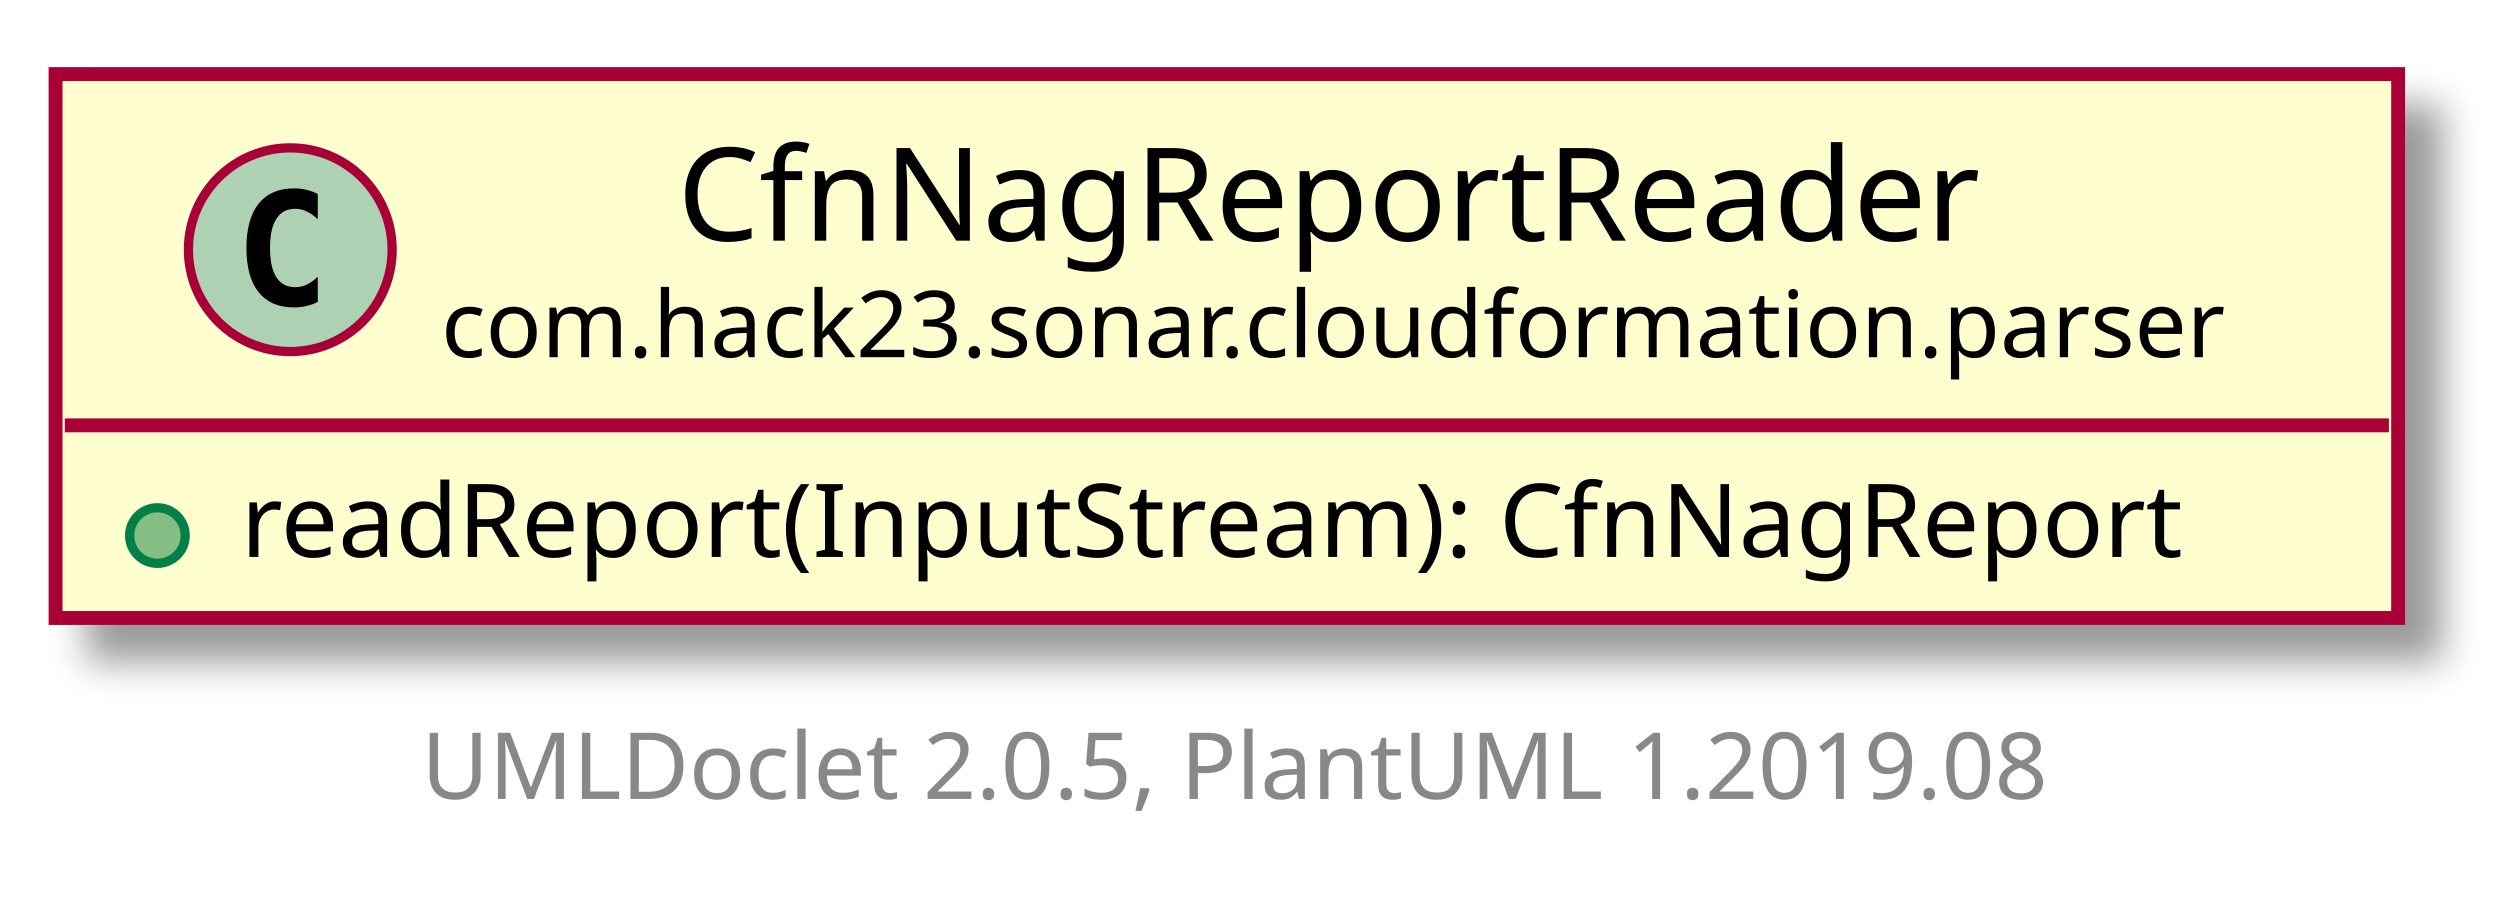
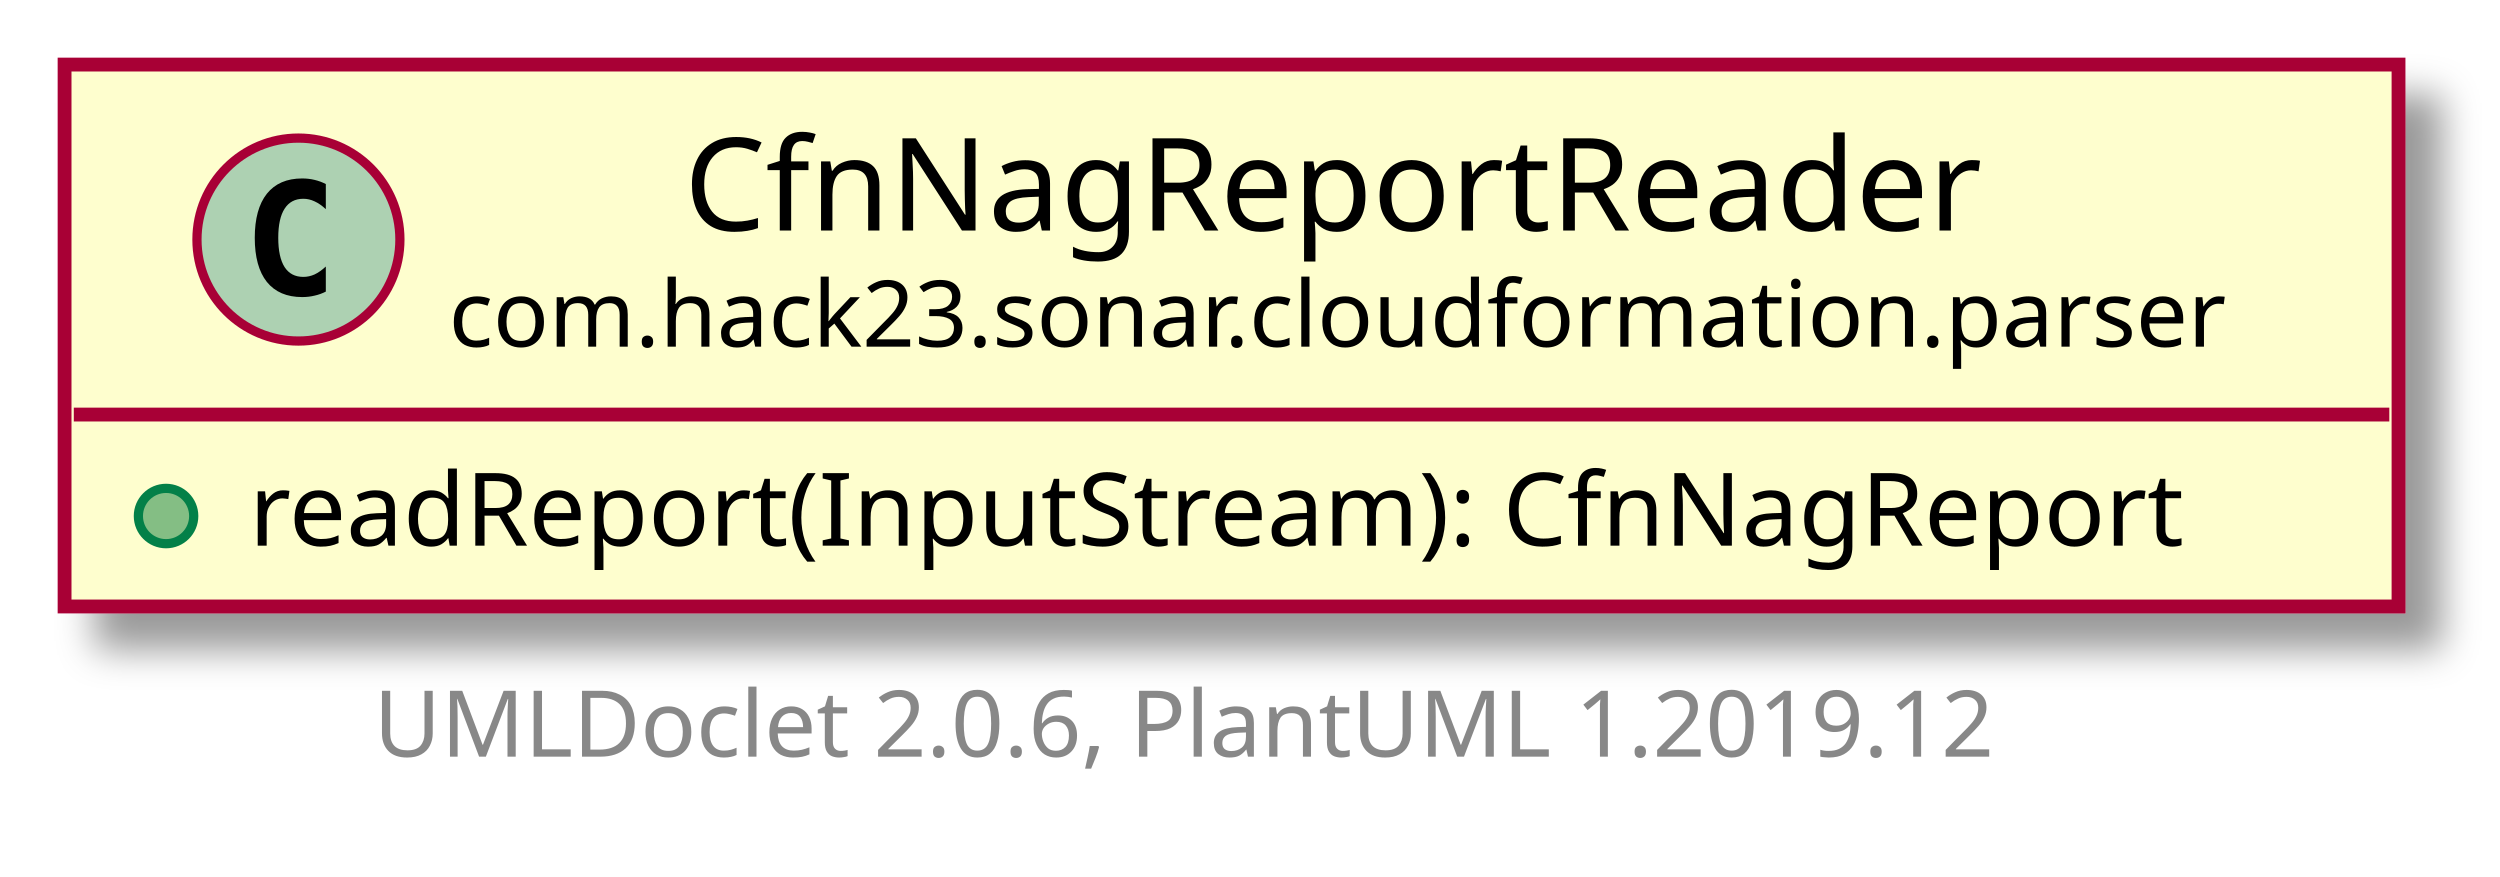
- <svg xmlns="http://www.w3.org/2000/svg" xmlns:xlink="http://www.w3.org/1999/xlink" contentScriptType="application/ecmascript" contentStyleType="text/css" height="99px" preserveAspectRatio="none" style="width:270px;height:99px;" version="1.1" viewBox="0 0 270 99" width="270px" zoomAndPan="magnify">
+ <svg xmlns="http://www.w3.org/2000/svg" xmlns:xlink="http://www.w3.org/1999/xlink" contentScriptType="application/ecmascript" contentStyleType="text/css" height="95px" preserveAspectRatio="none" style="width:271px;height:95px;" version="1.1" viewBox="0 0 271 95" width="271px" zoomAndPan="magnify">
  <defs>
-     <filter height="300%" id="f7dluc7ov7x96" width="300%" x="-1" y="-1">
+     <filter height="300%" id="fn2ar1n6moa0w" width="300%" x="-1" y="-1">
      <feGaussianBlur result="blurOut" stdDeviation="2.0" />
      <feColorMatrix in="blurOut" result="blurOut2" type="matrix" values="0 0 0 0 0 0 0 0 0 0 0 0 0 0 0 0 0 0 .4 0" />
      <feOffset dx="4.0" dy="4.0" in="blurOut2" result="blurOut3" />
      <feBlend in="SourceGraphic" in2="blurOut3" mode="normal" />
    </filter>
  </defs>
  <g>
-     <a href="CfnNagReportReader.html" target="_top" xlink:actuate="onRequest" xlink:show="new" xlink:title="CfnNagReportReader.html" xlink:type="simple">
-       <rect fill="#FEFECE" filter="url(#f7dluc7ov7x96)" height="58.742" id="com.hack23.sonar.cloudformation.parser.CfnNagReportReader" style="stroke: #A80036; stroke-width: 1.5;" width="253" x="6" y="8" />
-       <ellipse cx="31.35" cy="26.969" fill="#ADD1B2" rx="11" ry="11" style="stroke: #A80036; stroke-width: 1.0;" />
-       <path d="M34.319,32.609 Q33.741,32.906 33.1,33.047 Q32.459,33.203 31.756,33.203 Q29.256,33.203 27.928,31.562 Q26.616,29.906 26.616,26.781 Q26.616,23.656 27.928,22 Q29.256,20.344 31.756,20.344 Q32.459,20.344 33.1,20.5 Q33.756,20.656 34.319,20.953 L34.319,23.672 Q33.694,23.094 33.1,22.828 Q32.506,22.547 31.881,22.547 Q30.538,22.547 29.85,23.625 Q29.163,24.688 29.163,26.781 Q29.163,28.875 29.85,29.953 Q30.538,31.016 31.881,31.016 Q32.506,31.016 33.1,30.75 Q33.694,30.469 34.319,29.891 L34.319,32.609 Z " />
-       <text fill="#000000" font-family="sans-serif" font-size="14" lengthAdjust="spacingAndGlyphs" textLength="147" x="73.15" y="25.995">CfnNagReportReader</text>
-       <text fill="#000000" font-family="sans-serif" font-size="10" lengthAdjust="spacingAndGlyphs" textLength="198" x="47.65" y="38.579">com.hack23.sonar.cloudformation.parser</text>
-       <line style="stroke: #A80036; stroke-width: 1.5;" x1="7" x2="258" y1="45.938" y2="45.938" />
-       <ellipse cx="17" cy="57.84" fill="#84BE84" rx="3" ry="3" style="stroke: #038048; stroke-width: 1.0;" />
-       <text fill="#000000" font-family="sans-serif" font-size="11" lengthAdjust="spacingAndGlyphs" textLength="227" x="26" y="60.148">readReport(InputStream): CfnNagReport</text>
+     <a href="CfnNagReportReader.html" target="_top" title="CfnNagReportReader.html" xlink:actuate="onRequest" xlink:href="CfnNagReportReader.html" xlink:show="new" xlink:title="CfnNagReportReader.html" xlink:type="simple">
+       <rect fill="#FEFECE" filter="url(#fn2ar1n6moa0w)" height="58.742" id="com.hack23.sonar.cloudformation.parser.CfnNagReportReader" style="stroke: #A80036; stroke-width: 1.5;" width="253" x="7" y="7" />
+       <ellipse cx="32.35" cy="25.969" fill="#ADD1B2" rx="11" ry="11" style="stroke: #A80036; stroke-width: 1.0;" />
+       <path d="M35.319,31.609 Q34.741,31.906 34.1,32.047 Q33.459,32.203 32.756,32.203 Q30.256,32.203 28.928,30.562 Q27.616,28.906 27.616,25.781 Q27.616,22.656 28.928,21 Q30.256,19.344 32.756,19.344 Q33.459,19.344 34.1,19.5 Q34.756,19.656 35.319,19.953 L35.319,22.672 Q34.694,22.094 34.1,21.828 Q33.506,21.547 32.881,21.547 Q31.538,21.547 30.85,22.625 Q30.163,23.688 30.163,25.781 Q30.163,27.875 30.85,28.953 Q31.538,30.016 32.881,30.016 Q33.506,30.016 34.1,29.75 Q34.694,29.469 35.319,28.891 L35.319,31.609 Z " />
+       <text fill="#000000" font-family="sans-serif" font-size="14" lengthAdjust="spacingAndGlyphs" textLength="147" x="74.15" y="24.995">CfnNagReportReader</text>
+       <text fill="#000000" font-family="sans-serif" font-size="10" lengthAdjust="spacingAndGlyphs" textLength="198" x="48.65" y="37.579">com.hack23.sonar.cloudformation.parser</text>
+       <line style="stroke: #A80036; stroke-width: 1.5;" x1="8" x2="259" y1="44.938" y2="44.938" />
+       <ellipse cx="18" cy="55.938" fill="#84BE84" rx="3" ry="3" style="stroke: #038048; stroke-width: 1.0;" />
+       <text fill="#000000" font-family="sans-serif" font-size="11" lengthAdjust="spacingAndGlyphs" textLength="227" x="27" y="59.148">readReport(InputStream): CfnNagReport</text>
    </a>
-     <text fill="#888888" font-family="sans-serif" font-size="10" lengthAdjust="spacingAndGlyphs" textLength="186" x="45.5" y="86.282">UMLDoclet 2.0.5, PlantUML 1.2019.08</text>
+     <text fill="#888888" font-family="sans-serif" font-size="10" lengthAdjust="spacingAndGlyphs" textLength="186" x="40.5" y="82.024">UMLDoclet 2.0.6, PlantUML 1.2019.12</text>
  </g>
</svg>
